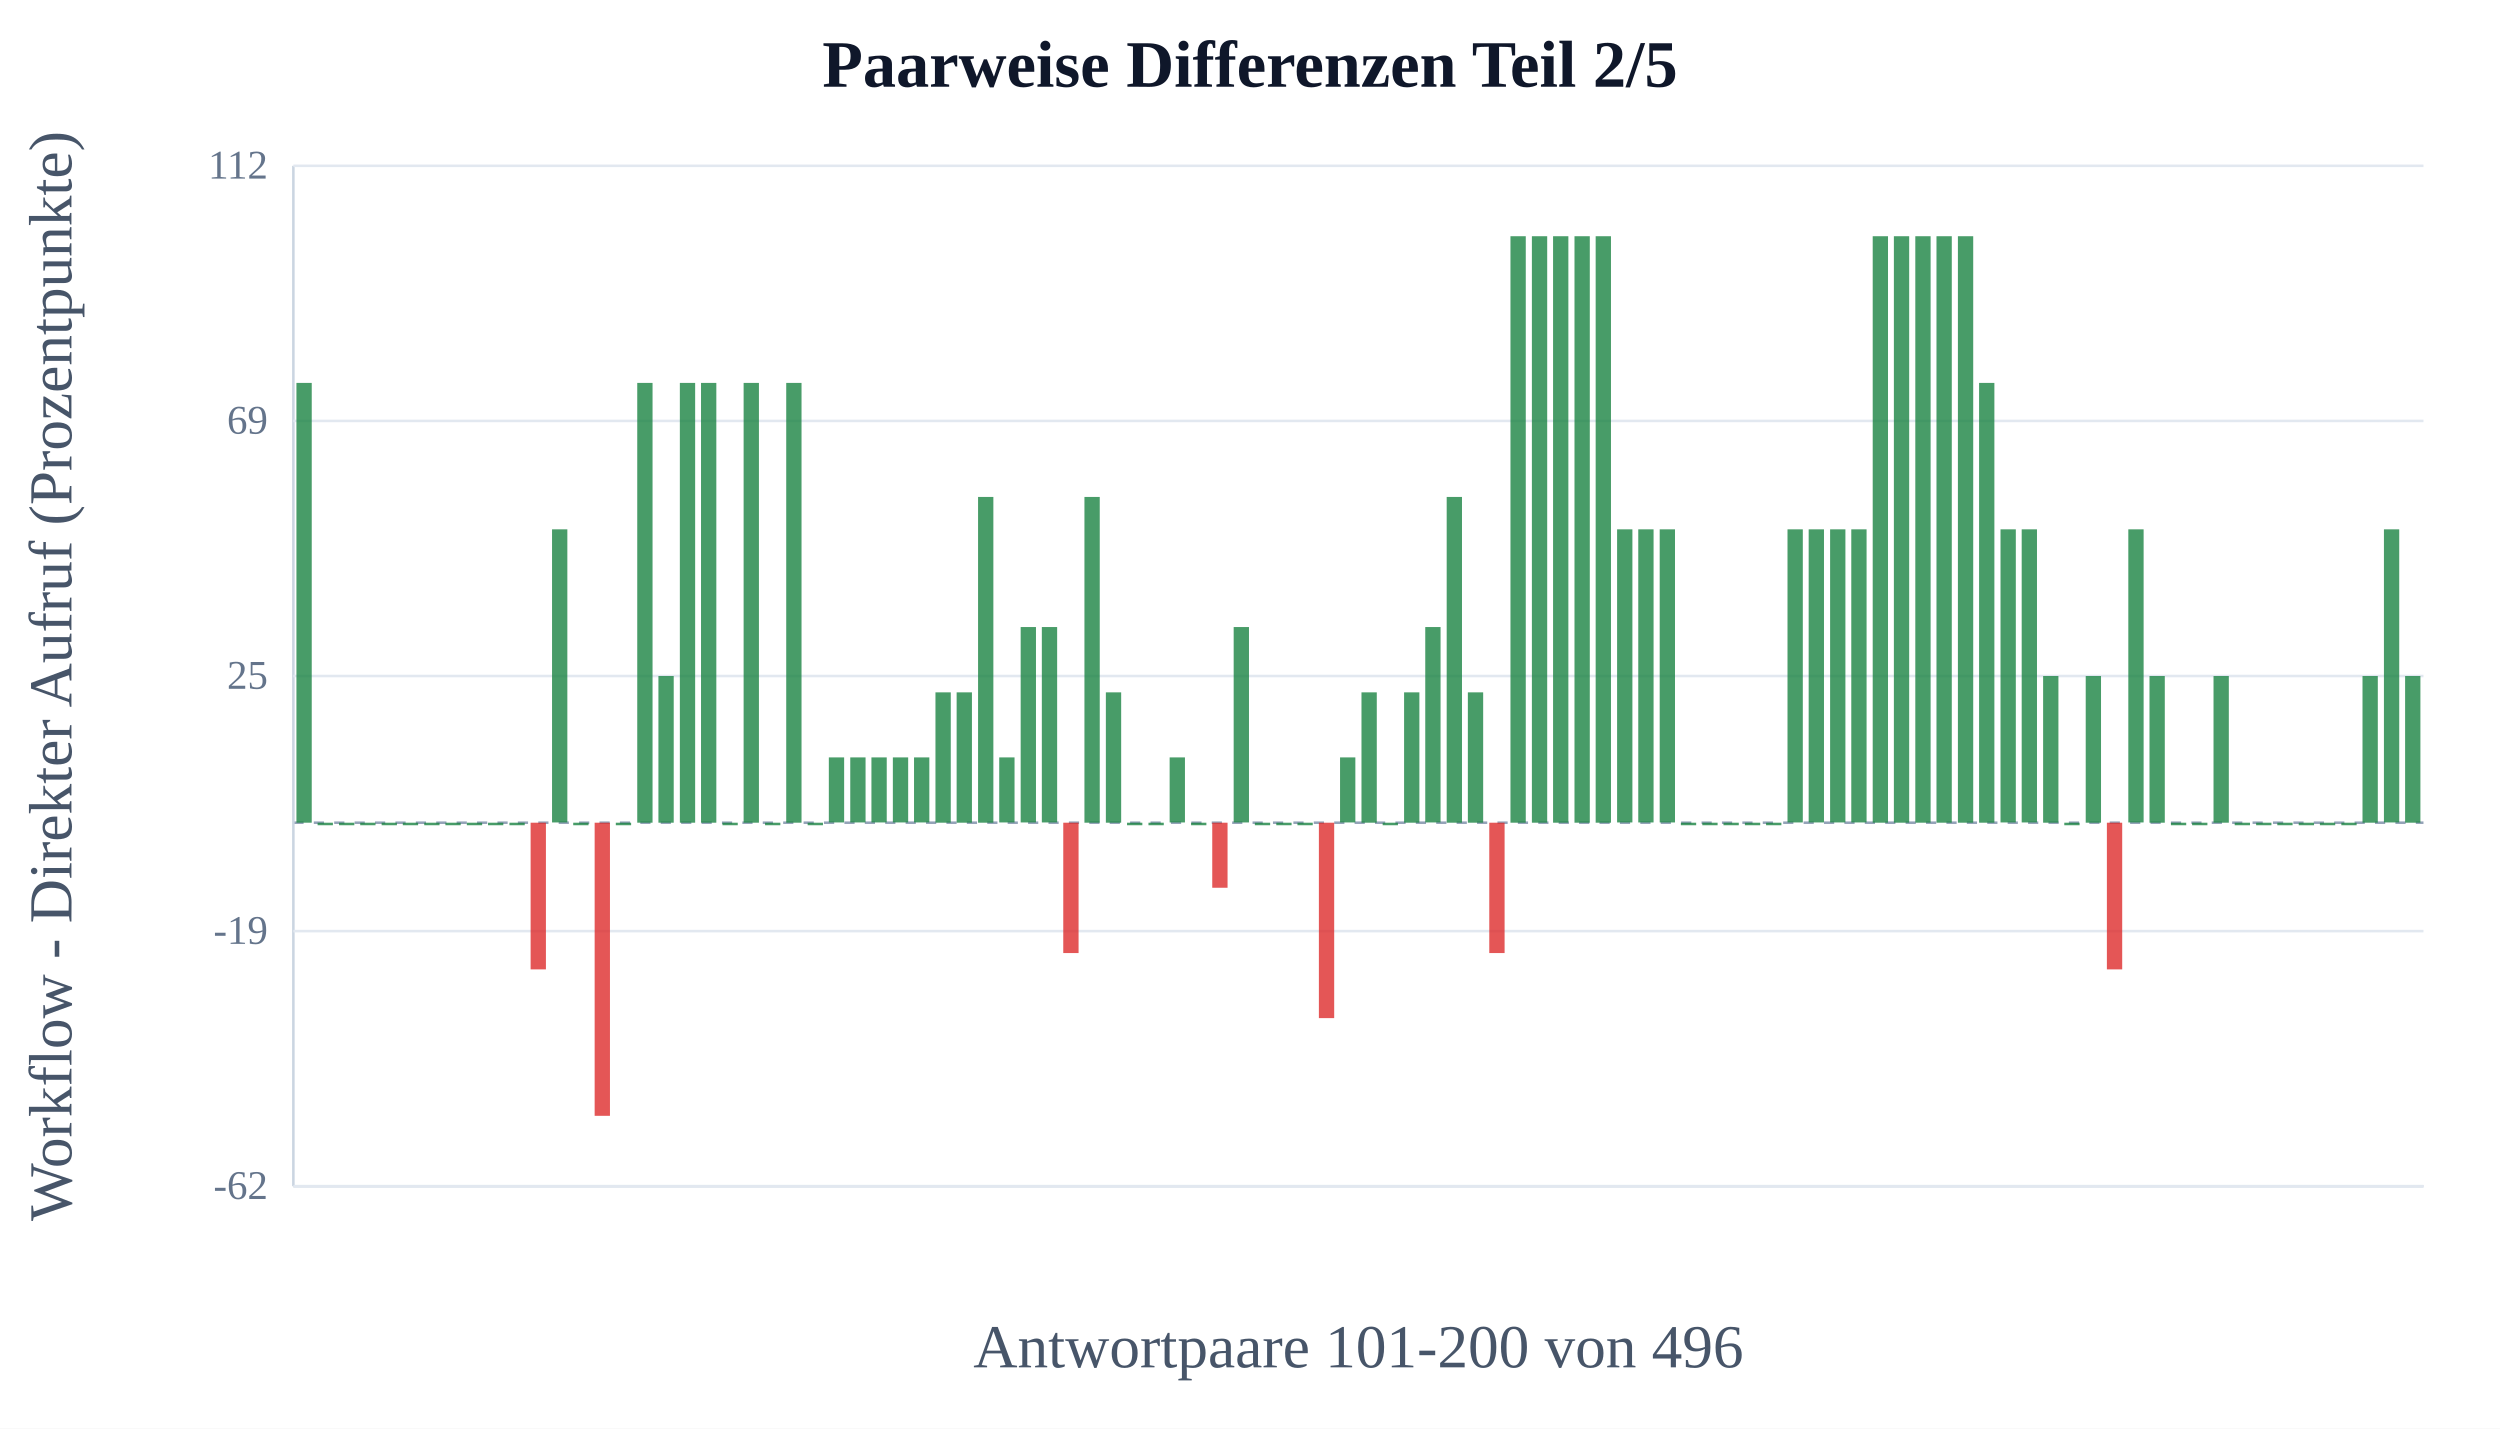
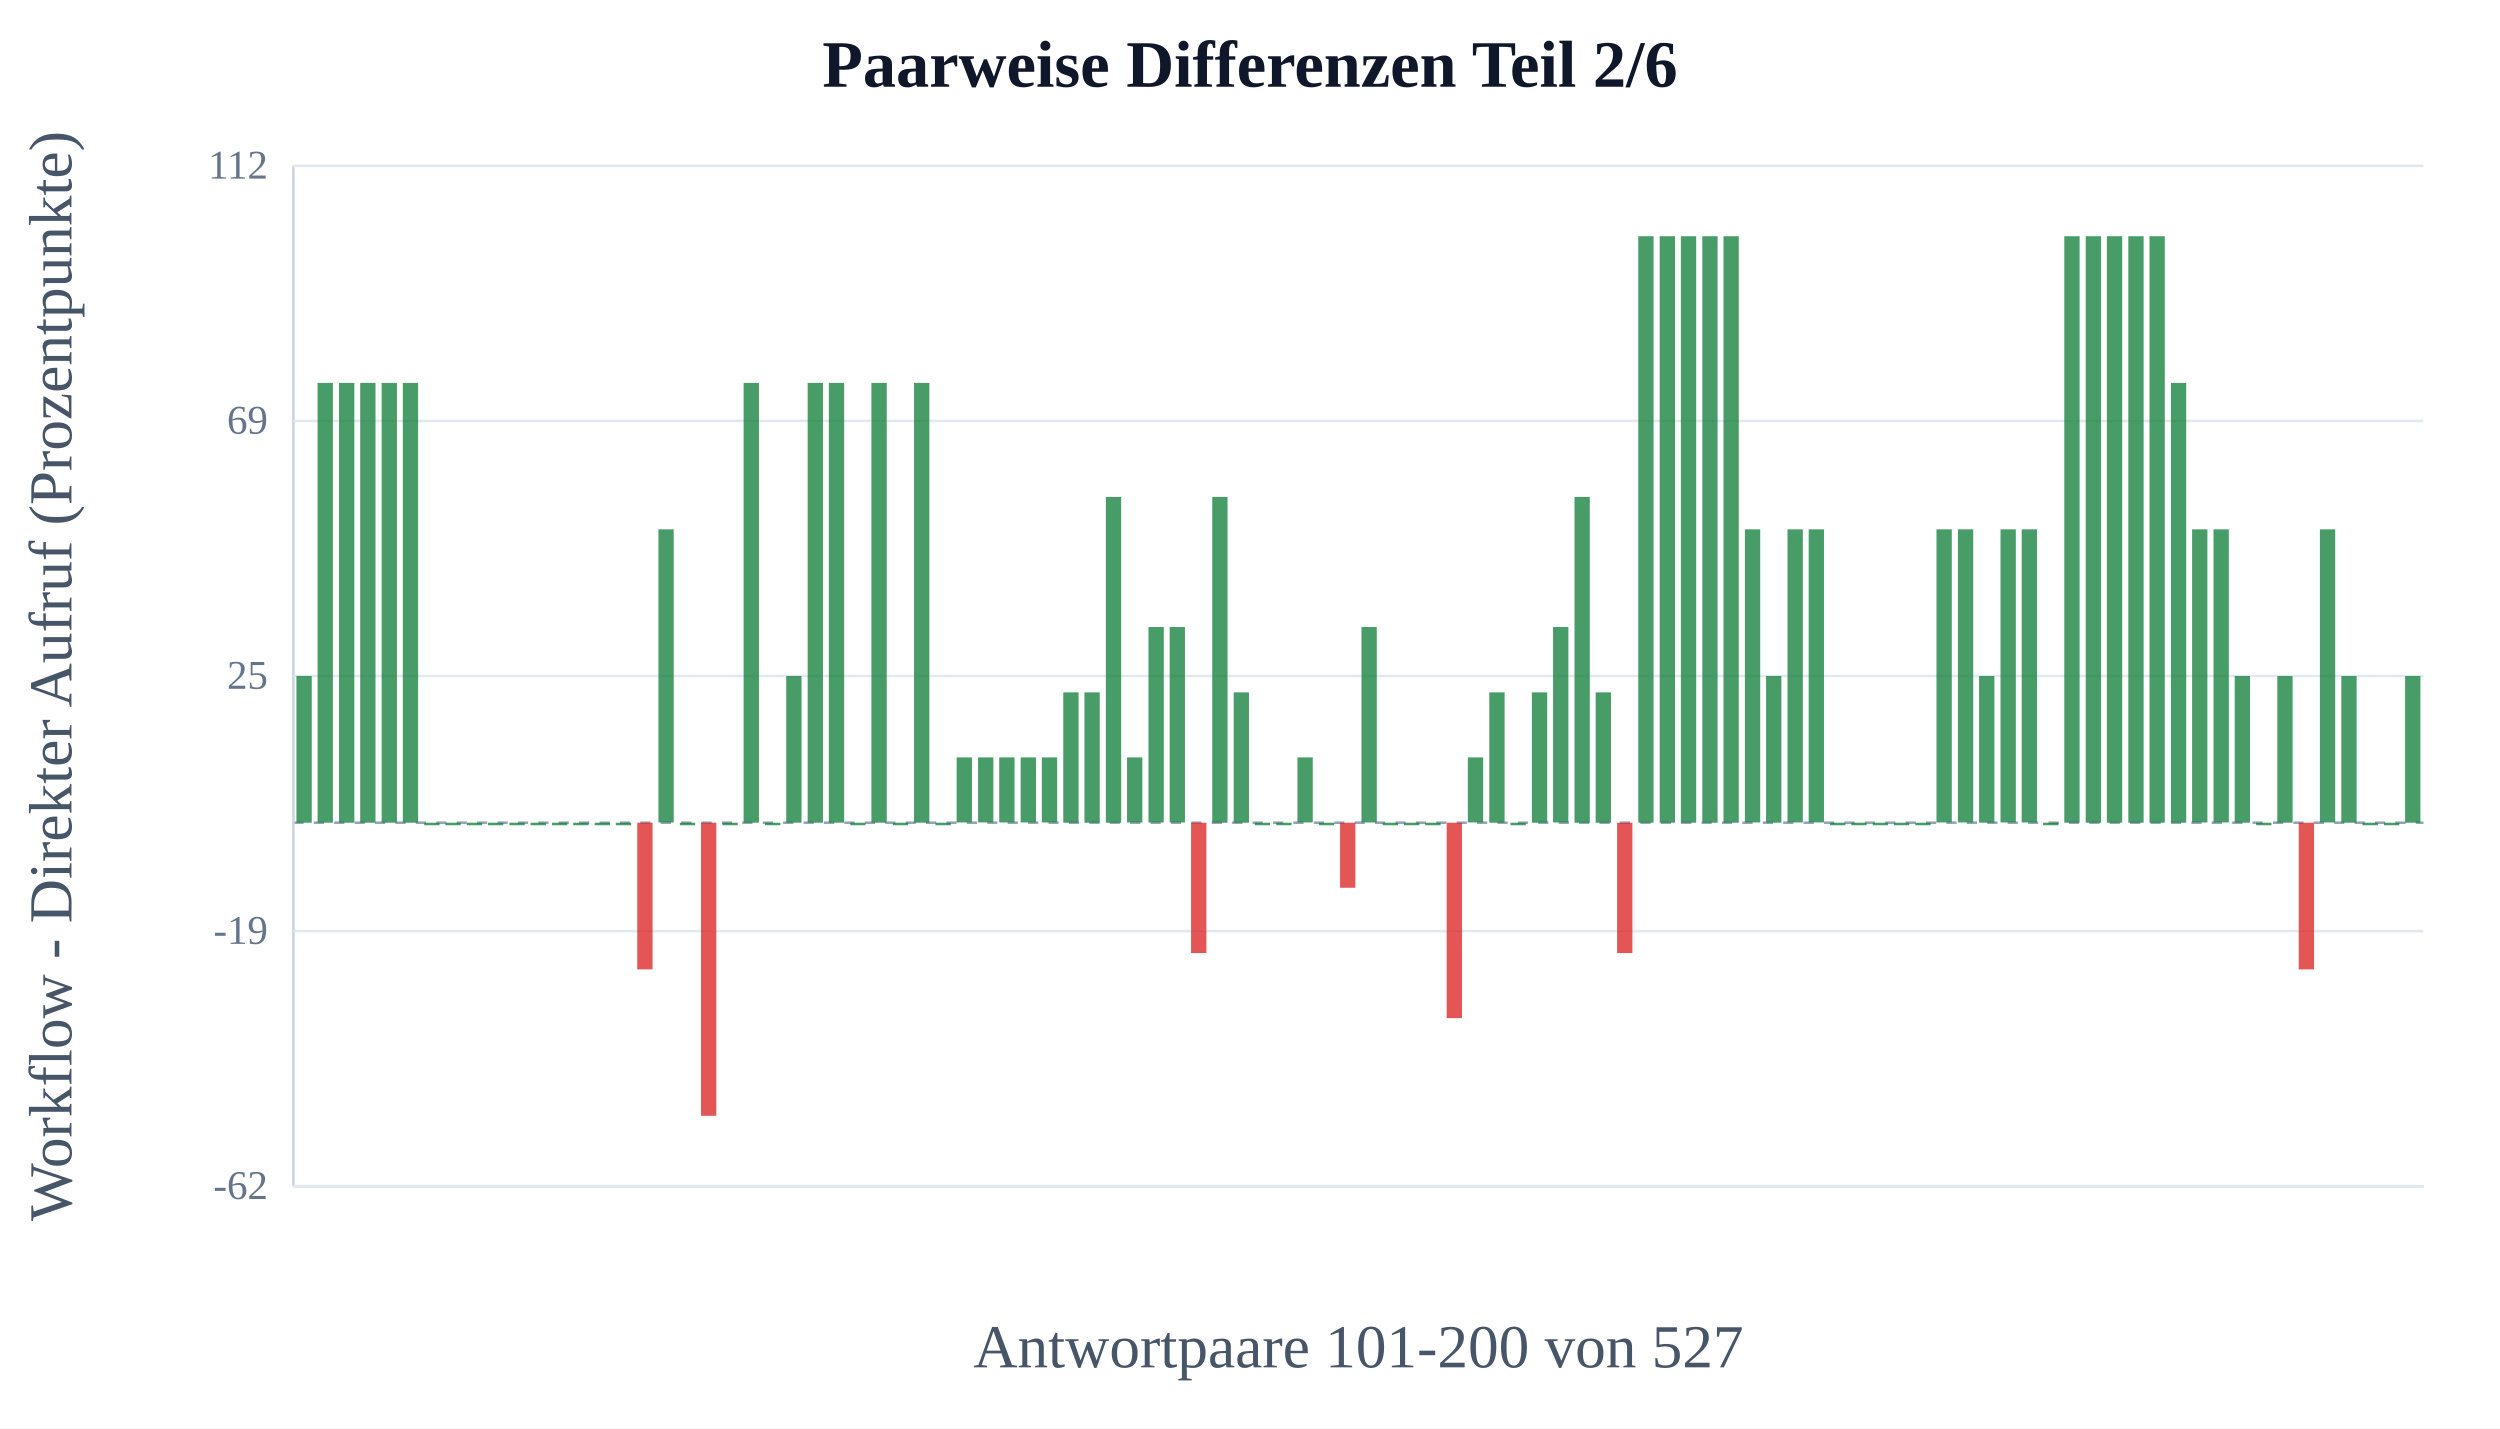
- <svg xmlns="http://www.w3.org/2000/svg" width="980" height="560" viewBox="0 0 980 560" role="img" aria-label="Paarweise Differenzen Teil 2/5">
+ <svg xmlns="http://www.w3.org/2000/svg" width="980" height="560" viewBox="0 0 980 560" role="img" aria-label="Paarweise Differenzen Teil 2/6">
  <rect width="100%" height="100%" fill="white" />
-   <text x="490" y="34" text-anchor="middle" font-size="26" font-weight="700" fill="#0f172a">Paarweise Differenzen Teil 2/5</text>
+   <text x="490" y="34" text-anchor="middle" font-size="26" font-weight="700" fill="#0f172a">Paarweise Differenzen Teil 2/6</text>
  <text x="28" y="265" transform="rotate(-90 28 265)" text-anchor="middle" font-size="24" fill="#475569">Workflow - Direkter Aufruf (Prozentpunkte)</text>
-   <text x="532.5" y="536" text-anchor="middle" font-size="24" fill="#475569">Antwortpaare 101-200 von 496</text>
+   <text x="532.5" y="536" text-anchor="middle" font-size="24" fill="#475569">Antwortpaare 101-200 von 527</text>
  <line x1="115" y1="322.5" x2="950" y2="322.5" stroke="#94a3b8" stroke-dasharray="4 4" />
  <line x1="115" y1="65" x2="115" y2="465" stroke="#cbd5e1" />
  <line x1="115" y1="465" x2="950" y2="465" stroke="#cbd5e1" />
  <line x1="115" y1="465.0" x2="950" y2="465.0" stroke="#e2e8f0" />
  <text x="105" y="470.0" text-anchor="end" font-size="16" fill="#64748b">-62</text>
  <line x1="115" y1="365.0" x2="950" y2="365.0" stroke="#e2e8f0" />
  <text x="105" y="370.0" text-anchor="end" font-size="16" fill="#64748b">-19</text>
  <line x1="115" y1="265.0" x2="950" y2="265.0" stroke="#e2e8f0" />
  <text x="105" y="270.0" text-anchor="end" font-size="16" fill="#64748b">25</text>
  <line x1="115" y1="165.0" x2="950" y2="165.0" stroke="#e2e8f0" />
  <text x="105" y="170.0" text-anchor="end" font-size="16" fill="#64748b">69</text>
  <line x1="115" y1="65.0" x2="950" y2="65.0" stroke="#e2e8f0" />
  <text x="105" y="70.0" text-anchor="end" font-size="16" fill="#64748b">112</text>
-   <rect x="116.2" y="150.1" width="6.0" height="172.4" fill="#15803d" opacity="0.78" />
-   <rect x="124.5" y="322.5" width="6.0" height="1.0" fill="#15803d" opacity="0.78" />
-   <rect x="132.9" y="322.5" width="6.0" height="1.0" fill="#15803d" opacity="0.78" />
-   <rect x="141.2" y="322.5" width="6.0" height="1.0" fill="#15803d" opacity="0.78" />
-   <rect x="149.6" y="322.5" width="6.0" height="1.0" fill="#15803d" opacity="0.78" />
-   <rect x="157.9" y="322.5" width="6.0" height="1.0" fill="#15803d" opacity="0.78" />
+   <rect x="116.2" y="265.0" width="6.0" height="57.5" fill="#15803d" opacity="0.78" />
+   <rect x="124.5" y="150.1" width="6.0" height="172.4" fill="#15803d" opacity="0.78" />
+   <rect x="132.9" y="150.1" width="6.0" height="172.4" fill="#15803d" opacity="0.78" />
+   <rect x="141.2" y="150.1" width="6.0" height="172.4" fill="#15803d" opacity="0.78" />
+   <rect x="149.6" y="150.1" width="6.0" height="172.4" fill="#15803d" opacity="0.78" />
+   <rect x="157.9" y="150.1" width="6.0" height="172.4" fill="#15803d" opacity="0.78" />
  <rect x="166.3" y="322.5" width="6.0" height="1.0" fill="#15803d" opacity="0.78" />
  <rect x="174.6" y="322.5" width="6.0" height="1.0" fill="#15803d" opacity="0.78" />
  <rect x="183.0" y="322.5" width="6.0" height="1.0" fill="#15803d" opacity="0.78" />
  <rect x="191.3" y="322.5" width="6.0" height="1.0" fill="#15803d" opacity="0.78" />
  <rect x="199.7" y="322.5" width="6.0" height="1.0" fill="#15803d" opacity="0.78" />
-   <rect x="208.0" y="322.5" width="6.0" height="57.5" fill="#dc2626" opacity="0.78" />
-   <rect x="216.4" y="207.5" width="6.0" height="114.9" fill="#15803d" opacity="0.78" />
+   <rect x="208.0" y="322.5" width="6.0" height="1.0" fill="#15803d" opacity="0.78" />
+   <rect x="216.4" y="322.5" width="6.0" height="1.0" fill="#15803d" opacity="0.78" />
  <rect x="224.7" y="322.5" width="6.0" height="1.0" fill="#15803d" opacity="0.78" />
-   <rect x="233.1" y="322.5" width="6.0" height="114.9" fill="#dc2626" opacity="0.78" />
+   <rect x="233.1" y="322.5" width="6.0" height="1.0" fill="#15803d" opacity="0.78" />
  <rect x="241.4" y="322.5" width="6.0" height="1.0" fill="#15803d" opacity="0.78" />
-   <rect x="249.8" y="150.1" width="6.0" height="172.4" fill="#15803d" opacity="0.78" />
-   <rect x="258.1" y="265.0" width="6.0" height="57.5" fill="#15803d" opacity="0.78" />
-   <rect x="266.5" y="150.1" width="6.0" height="172.4" fill="#15803d" opacity="0.78" />
-   <rect x="274.8" y="150.1" width="6.0" height="172.4" fill="#15803d" opacity="0.78" />
+   <rect x="249.8" y="322.5" width="6.0" height="57.5" fill="#dc2626" opacity="0.78" />
+   <rect x="258.1" y="207.5" width="6.0" height="114.9" fill="#15803d" opacity="0.78" />
+   <rect x="266.5" y="322.5" width="6.0" height="1.0" fill="#15803d" opacity="0.78" />
+   <rect x="274.8" y="322.5" width="6.0" height="114.9" fill="#dc2626" opacity="0.78" />
  <rect x="283.2" y="322.5" width="6.0" height="1.0" fill="#15803d" opacity="0.78" />
  <rect x="291.5" y="150.1" width="6.0" height="172.4" fill="#15803d" opacity="0.78" />
  <rect x="299.9" y="322.5" width="6.0" height="1.0" fill="#15803d" opacity="0.78" />
-   <rect x="308.2" y="150.1" width="6.0" height="172.4" fill="#15803d" opacity="0.78" />
-   <rect x="316.6" y="322.5" width="6.0" height="1.0" fill="#15803d" opacity="0.78" />
-   <rect x="324.9" y="296.9" width="6.0" height="25.5" fill="#15803d" opacity="0.78" />
-   <rect x="333.3" y="296.9" width="6.0" height="25.5" fill="#15803d" opacity="0.78" />
-   <rect x="341.6" y="296.9" width="6.0" height="25.5" fill="#15803d" opacity="0.78" />
-   <rect x="350.0" y="296.9" width="6.0" height="25.5" fill="#15803d" opacity="0.78" />
-   <rect x="358.3" y="296.9" width="6.0" height="25.5" fill="#15803d" opacity="0.78" />
-   <rect x="366.7" y="271.4" width="6.0" height="51.1" fill="#15803d" opacity="0.78" />
-   <rect x="375.0" y="271.4" width="6.0" height="51.1" fill="#15803d" opacity="0.78" />
-   <rect x="383.4" y="194.8" width="6.0" height="127.7" fill="#15803d" opacity="0.78" />
+   <rect x="308.2" y="265.0" width="6.0" height="57.5" fill="#15803d" opacity="0.78" />
+   <rect x="316.6" y="150.1" width="6.0" height="172.4" fill="#15803d" opacity="0.78" />
+   <rect x="324.9" y="150.1" width="6.0" height="172.4" fill="#15803d" opacity="0.78" />
+   <rect x="333.3" y="322.5" width="6.0" height="1.0" fill="#15803d" opacity="0.78" />
+   <rect x="341.6" y="150.1" width="6.0" height="172.4" fill="#15803d" opacity="0.78" />
+   <rect x="350.0" y="322.5" width="6.0" height="1.0" fill="#15803d" opacity="0.78" />
+   <rect x="358.3" y="150.1" width="6.0" height="172.4" fill="#15803d" opacity="0.78" />
+   <rect x="366.7" y="322.5" width="6.0" height="1.0" fill="#15803d" opacity="0.78" />
+   <rect x="375.0" y="296.9" width="6.0" height="25.5" fill="#15803d" opacity="0.78" />
+   <rect x="383.4" y="296.9" width="6.0" height="25.5" fill="#15803d" opacity="0.78" />
  <rect x="391.7" y="296.9" width="6.0" height="25.5" fill="#15803d" opacity="0.78" />
-   <rect x="400.1" y="245.8" width="6.0" height="76.6" fill="#15803d" opacity="0.78" />
-   <rect x="408.4" y="245.8" width="6.0" height="76.6" fill="#15803d" opacity="0.78" />
-   <rect x="416.8" y="322.5" width="6.0" height="51.1" fill="#dc2626" opacity="0.78" />
-   <rect x="425.1" y="194.8" width="6.0" height="127.7" fill="#15803d" opacity="0.78" />
-   <rect x="433.5" y="271.4" width="6.0" height="51.1" fill="#15803d" opacity="0.78" />
-   <rect x="441.8" y="322.5" width="6.0" height="1.0" fill="#15803d" opacity="0.78" />
-   <rect x="450.2" y="322.5" width="6.0" height="1.0" fill="#15803d" opacity="0.78" />
-   <rect x="458.5" y="296.9" width="6.0" height="25.5" fill="#15803d" opacity="0.78" />
-   <rect x="466.9" y="322.5" width="6.0" height="1.0" fill="#15803d" opacity="0.78" />
-   <rect x="475.2" y="322.5" width="6.0" height="25.5" fill="#dc2626" opacity="0.78" />
-   <rect x="483.6" y="245.8" width="6.0" height="76.6" fill="#15803d" opacity="0.78" />
+   <rect x="400.1" y="296.9" width="6.0" height="25.5" fill="#15803d" opacity="0.78" />
+   <rect x="408.4" y="296.9" width="6.0" height="25.5" fill="#15803d" opacity="0.78" />
+   <rect x="416.8" y="271.4" width="6.0" height="51.1" fill="#15803d" opacity="0.78" />
+   <rect x="425.1" y="271.4" width="6.0" height="51.1" fill="#15803d" opacity="0.78" />
+   <rect x="433.5" y="194.8" width="6.0" height="127.7" fill="#15803d" opacity="0.78" />
+   <rect x="441.8" y="296.9" width="6.0" height="25.5" fill="#15803d" opacity="0.78" />
+   <rect x="450.2" y="245.8" width="6.0" height="76.6" fill="#15803d" opacity="0.78" />
+   <rect x="458.5" y="245.8" width="6.0" height="76.6" fill="#15803d" opacity="0.78" />
+   <rect x="466.9" y="322.5" width="6.0" height="51.1" fill="#dc2626" opacity="0.78" />
+   <rect x="475.2" y="194.8" width="6.0" height="127.7" fill="#15803d" opacity="0.78" />
+   <rect x="483.6" y="271.4" width="6.0" height="51.1" fill="#15803d" opacity="0.78" />
  <rect x="491.9" y="322.5" width="6.0" height="1.0" fill="#15803d" opacity="0.78" />
  <rect x="500.3" y="322.5" width="6.0" height="1.0" fill="#15803d" opacity="0.78" />
-   <rect x="508.6" y="322.5" width="6.0" height="1.0" fill="#15803d" opacity="0.78" />
-   <rect x="517.0" y="322.5" width="6.0" height="76.6" fill="#dc2626" opacity="0.78" />
-   <rect x="525.3" y="296.9" width="6.0" height="25.5" fill="#15803d" opacity="0.78" />
-   <rect x="533.7" y="271.4" width="6.0" height="51.1" fill="#15803d" opacity="0.78" />
+   <rect x="508.6" y="296.9" width="6.0" height="25.5" fill="#15803d" opacity="0.78" />
+   <rect x="517.0" y="322.5" width="6.0" height="1.0" fill="#15803d" opacity="0.78" />
+   <rect x="525.3" y="322.5" width="6.0" height="25.5" fill="#dc2626" opacity="0.78" />
+   <rect x="533.7" y="245.8" width="6.0" height="76.6" fill="#15803d" opacity="0.78" />
  <rect x="542.0" y="322.5" width="6.0" height="1.0" fill="#15803d" opacity="0.78" />
-   <rect x="550.4" y="271.4" width="6.0" height="51.1" fill="#15803d" opacity="0.78" />
-   <rect x="558.7" y="245.8" width="6.0" height="76.6" fill="#15803d" opacity="0.78" />
-   <rect x="567.1" y="194.8" width="6.0" height="127.7" fill="#15803d" opacity="0.78" />
-   <rect x="575.4" y="271.4" width="6.0" height="51.1" fill="#15803d" opacity="0.78" />
-   <rect x="583.8" y="322.5" width="6.0" height="51.1" fill="#dc2626" opacity="0.78" />
-   <rect x="592.1" y="92.6" width="6.0" height="229.9" fill="#15803d" opacity="0.78" />
-   <rect x="600.5" y="92.6" width="6.0" height="229.9" fill="#15803d" opacity="0.78" />
-   <rect x="608.8" y="92.6" width="6.0" height="229.9" fill="#15803d" opacity="0.78" />
-   <rect x="617.2" y="92.6" width="6.0" height="229.9" fill="#15803d" opacity="0.78" />
-   <rect x="625.5" y="92.6" width="6.0" height="229.9" fill="#15803d" opacity="0.78" />
-   <rect x="633.9" y="207.5" width="6.0" height="114.9" fill="#15803d" opacity="0.78" />
-   <rect x="642.2" y="207.5" width="6.0" height="114.9" fill="#15803d" opacity="0.78" />
-   <rect x="650.6" y="207.5" width="6.0" height="114.9" fill="#15803d" opacity="0.78" />
-   <rect x="658.9" y="322.5" width="6.0" height="1.0" fill="#15803d" opacity="0.78" />
-   <rect x="667.3" y="322.5" width="6.0" height="1.0" fill="#15803d" opacity="0.78" />
-   <rect x="675.6" y="322.5" width="6.0" height="1.0" fill="#15803d" opacity="0.78" />
-   <rect x="684.0" y="322.5" width="6.0" height="1.0" fill="#15803d" opacity="0.78" />
-   <rect x="692.3" y="322.5" width="6.0" height="1.0" fill="#15803d" opacity="0.78" />
+   <rect x="550.4" y="322.5" width="6.0" height="1.0" fill="#15803d" opacity="0.78" />
+   <rect x="558.7" y="322.5" width="6.0" height="1.0" fill="#15803d" opacity="0.78" />
+   <rect x="567.1" y="322.5" width="6.0" height="76.6" fill="#dc2626" opacity="0.78" />
+   <rect x="575.4" y="296.9" width="6.0" height="25.5" fill="#15803d" opacity="0.78" />
+   <rect x="583.8" y="271.4" width="6.0" height="51.1" fill="#15803d" opacity="0.78" />
+   <rect x="592.1" y="322.5" width="6.0" height="1.0" fill="#15803d" opacity="0.78" />
+   <rect x="600.5" y="271.4" width="6.0" height="51.1" fill="#15803d" opacity="0.78" />
+   <rect x="608.8" y="245.8" width="6.0" height="76.6" fill="#15803d" opacity="0.78" />
+   <rect x="617.2" y="194.8" width="6.0" height="127.7" fill="#15803d" opacity="0.78" />
+   <rect x="625.5" y="271.4" width="6.0" height="51.1" fill="#15803d" opacity="0.78" />
+   <rect x="633.9" y="322.5" width="6.0" height="51.1" fill="#dc2626" opacity="0.78" />
+   <rect x="642.2" y="92.6" width="6.0" height="229.9" fill="#15803d" opacity="0.78" />
+   <rect x="650.6" y="92.6" width="6.0" height="229.9" fill="#15803d" opacity="0.78" />
+   <rect x="658.9" y="92.6" width="6.0" height="229.9" fill="#15803d" opacity="0.78" />
+   <rect x="667.3" y="92.6" width="6.0" height="229.9" fill="#15803d" opacity="0.78" />
+   <rect x="675.6" y="92.6" width="6.0" height="229.9" fill="#15803d" opacity="0.78" />
+   <rect x="684.0" y="207.5" width="6.0" height="114.9" fill="#15803d" opacity="0.78" />
+   <rect x="692.3" y="265.0" width="6.0" height="57.5" fill="#15803d" opacity="0.78" />
  <rect x="700.7" y="207.5" width="6.0" height="114.9" fill="#15803d" opacity="0.78" />
  <rect x="709.0" y="207.5" width="6.0" height="114.9" fill="#15803d" opacity="0.78" />
-   <rect x="717.4" y="207.5" width="6.0" height="114.9" fill="#15803d" opacity="0.78" />
-   <rect x="725.7" y="207.5" width="6.0" height="114.9" fill="#15803d" opacity="0.78" />
-   <rect x="734.1" y="92.6" width="6.0" height="229.9" fill="#15803d" opacity="0.78" />
-   <rect x="742.4" y="92.6" width="6.0" height="229.9" fill="#15803d" opacity="0.78" />
-   <rect x="750.8" y="92.6" width="6.0" height="229.9" fill="#15803d" opacity="0.78" />
-   <rect x="759.1" y="92.6" width="6.0" height="229.9" fill="#15803d" opacity="0.78" />
-   <rect x="767.5" y="92.6" width="6.0" height="229.9" fill="#15803d" opacity="0.78" />
-   <rect x="775.8" y="150.1" width="6.0" height="172.4" fill="#15803d" opacity="0.78" />
+   <rect x="717.4" y="322.5" width="6.0" height="1.0" fill="#15803d" opacity="0.78" />
+   <rect x="725.7" y="322.5" width="6.0" height="1.0" fill="#15803d" opacity="0.78" />
+   <rect x="734.1" y="322.5" width="6.0" height="1.0" fill="#15803d" opacity="0.78" />
+   <rect x="742.4" y="322.5" width="6.0" height="1.0" fill="#15803d" opacity="0.78" />
+   <rect x="750.8" y="322.5" width="6.0" height="1.0" fill="#15803d" opacity="0.78" />
+   <rect x="759.1" y="207.5" width="6.0" height="114.9" fill="#15803d" opacity="0.78" />
+   <rect x="767.5" y="207.5" width="6.0" height="114.9" fill="#15803d" opacity="0.78" />
+   <rect x="775.8" y="265.0" width="6.0" height="57.5" fill="#15803d" opacity="0.78" />
  <rect x="784.2" y="207.5" width="6.0" height="114.9" fill="#15803d" opacity="0.78" />
  <rect x="792.5" y="207.5" width="6.0" height="114.9" fill="#15803d" opacity="0.78" />
-   <rect x="800.9" y="265.0" width="6.0" height="57.5" fill="#15803d" opacity="0.78" />
-   <rect x="809.2" y="322.5" width="6.0" height="1.0" fill="#15803d" opacity="0.78" />
-   <rect x="817.6" y="265.0" width="6.0" height="57.5" fill="#15803d" opacity="0.78" />
-   <rect x="825.9" y="322.5" width="6.0" height="57.5" fill="#dc2626" opacity="0.78" />
-   <rect x="834.3" y="207.5" width="6.0" height="114.9" fill="#15803d" opacity="0.78" />
-   <rect x="842.6" y="265.0" width="6.0" height="57.5" fill="#15803d" opacity="0.78" />
-   <rect x="851.0" y="322.5" width="6.0" height="1.0" fill="#15803d" opacity="0.78" />
-   <rect x="859.3" y="322.5" width="6.0" height="1.0" fill="#15803d" opacity="0.78" />
-   <rect x="867.7" y="265.0" width="6.0" height="57.5" fill="#15803d" opacity="0.78" />
-   <rect x="876.0" y="322.5" width="6.0" height="1.0" fill="#15803d" opacity="0.78" />
+   <rect x="800.9" y="322.5" width="6.0" height="1.0" fill="#15803d" opacity="0.78" />
+   <rect x="809.2" y="92.6" width="6.0" height="229.9" fill="#15803d" opacity="0.78" />
+   <rect x="817.6" y="92.6" width="6.0" height="229.9" fill="#15803d" opacity="0.78" />
+   <rect x="825.9" y="92.6" width="6.0" height="229.9" fill="#15803d" opacity="0.78" />
+   <rect x="834.3" y="92.6" width="6.0" height="229.9" fill="#15803d" opacity="0.78" />
+   <rect x="842.6" y="92.6" width="6.0" height="229.9" fill="#15803d" opacity="0.78" />
+   <rect x="851.0" y="150.1" width="6.0" height="172.4" fill="#15803d" opacity="0.78" />
+   <rect x="859.3" y="207.5" width="6.0" height="114.9" fill="#15803d" opacity="0.78" />
+   <rect x="867.7" y="207.5" width="6.0" height="114.9" fill="#15803d" opacity="0.78" />
+   <rect x="876.0" y="265.0" width="6.0" height="57.5" fill="#15803d" opacity="0.78" />
  <rect x="884.4" y="322.5" width="6.0" height="1.0" fill="#15803d" opacity="0.78" />
-   <rect x="892.7" y="322.5" width="6.0" height="1.0" fill="#15803d" opacity="0.78" />
-   <rect x="901.1" y="322.5" width="6.0" height="1.0" fill="#15803d" opacity="0.78" />
-   <rect x="909.4" y="322.5" width="6.0" height="1.0" fill="#15803d" opacity="0.78" />
-   <rect x="917.8" y="322.5" width="6.0" height="1.0" fill="#15803d" opacity="0.78" />
-   <rect x="926.1" y="265.0" width="6.0" height="57.5" fill="#15803d" opacity="0.78" />
-   <rect x="934.5" y="207.5" width="6.0" height="114.9" fill="#15803d" opacity="0.78" />
+   <rect x="892.7" y="265.0" width="6.0" height="57.5" fill="#15803d" opacity="0.78" />
+   <rect x="901.1" y="322.5" width="6.0" height="57.5" fill="#dc2626" opacity="0.78" />
+   <rect x="909.4" y="207.5" width="6.0" height="114.9" fill="#15803d" opacity="0.78" />
+   <rect x="917.8" y="265.0" width="6.0" height="57.5" fill="#15803d" opacity="0.78" />
+   <rect x="926.1" y="322.5" width="6.0" height="1.0" fill="#15803d" opacity="0.78" />
+   <rect x="934.5" y="322.5" width="6.0" height="1.0" fill="#15803d" opacity="0.78" />
  <rect x="942.8" y="265.0" width="6.0" height="57.5" fill="#15803d" opacity="0.78" />
</svg>
